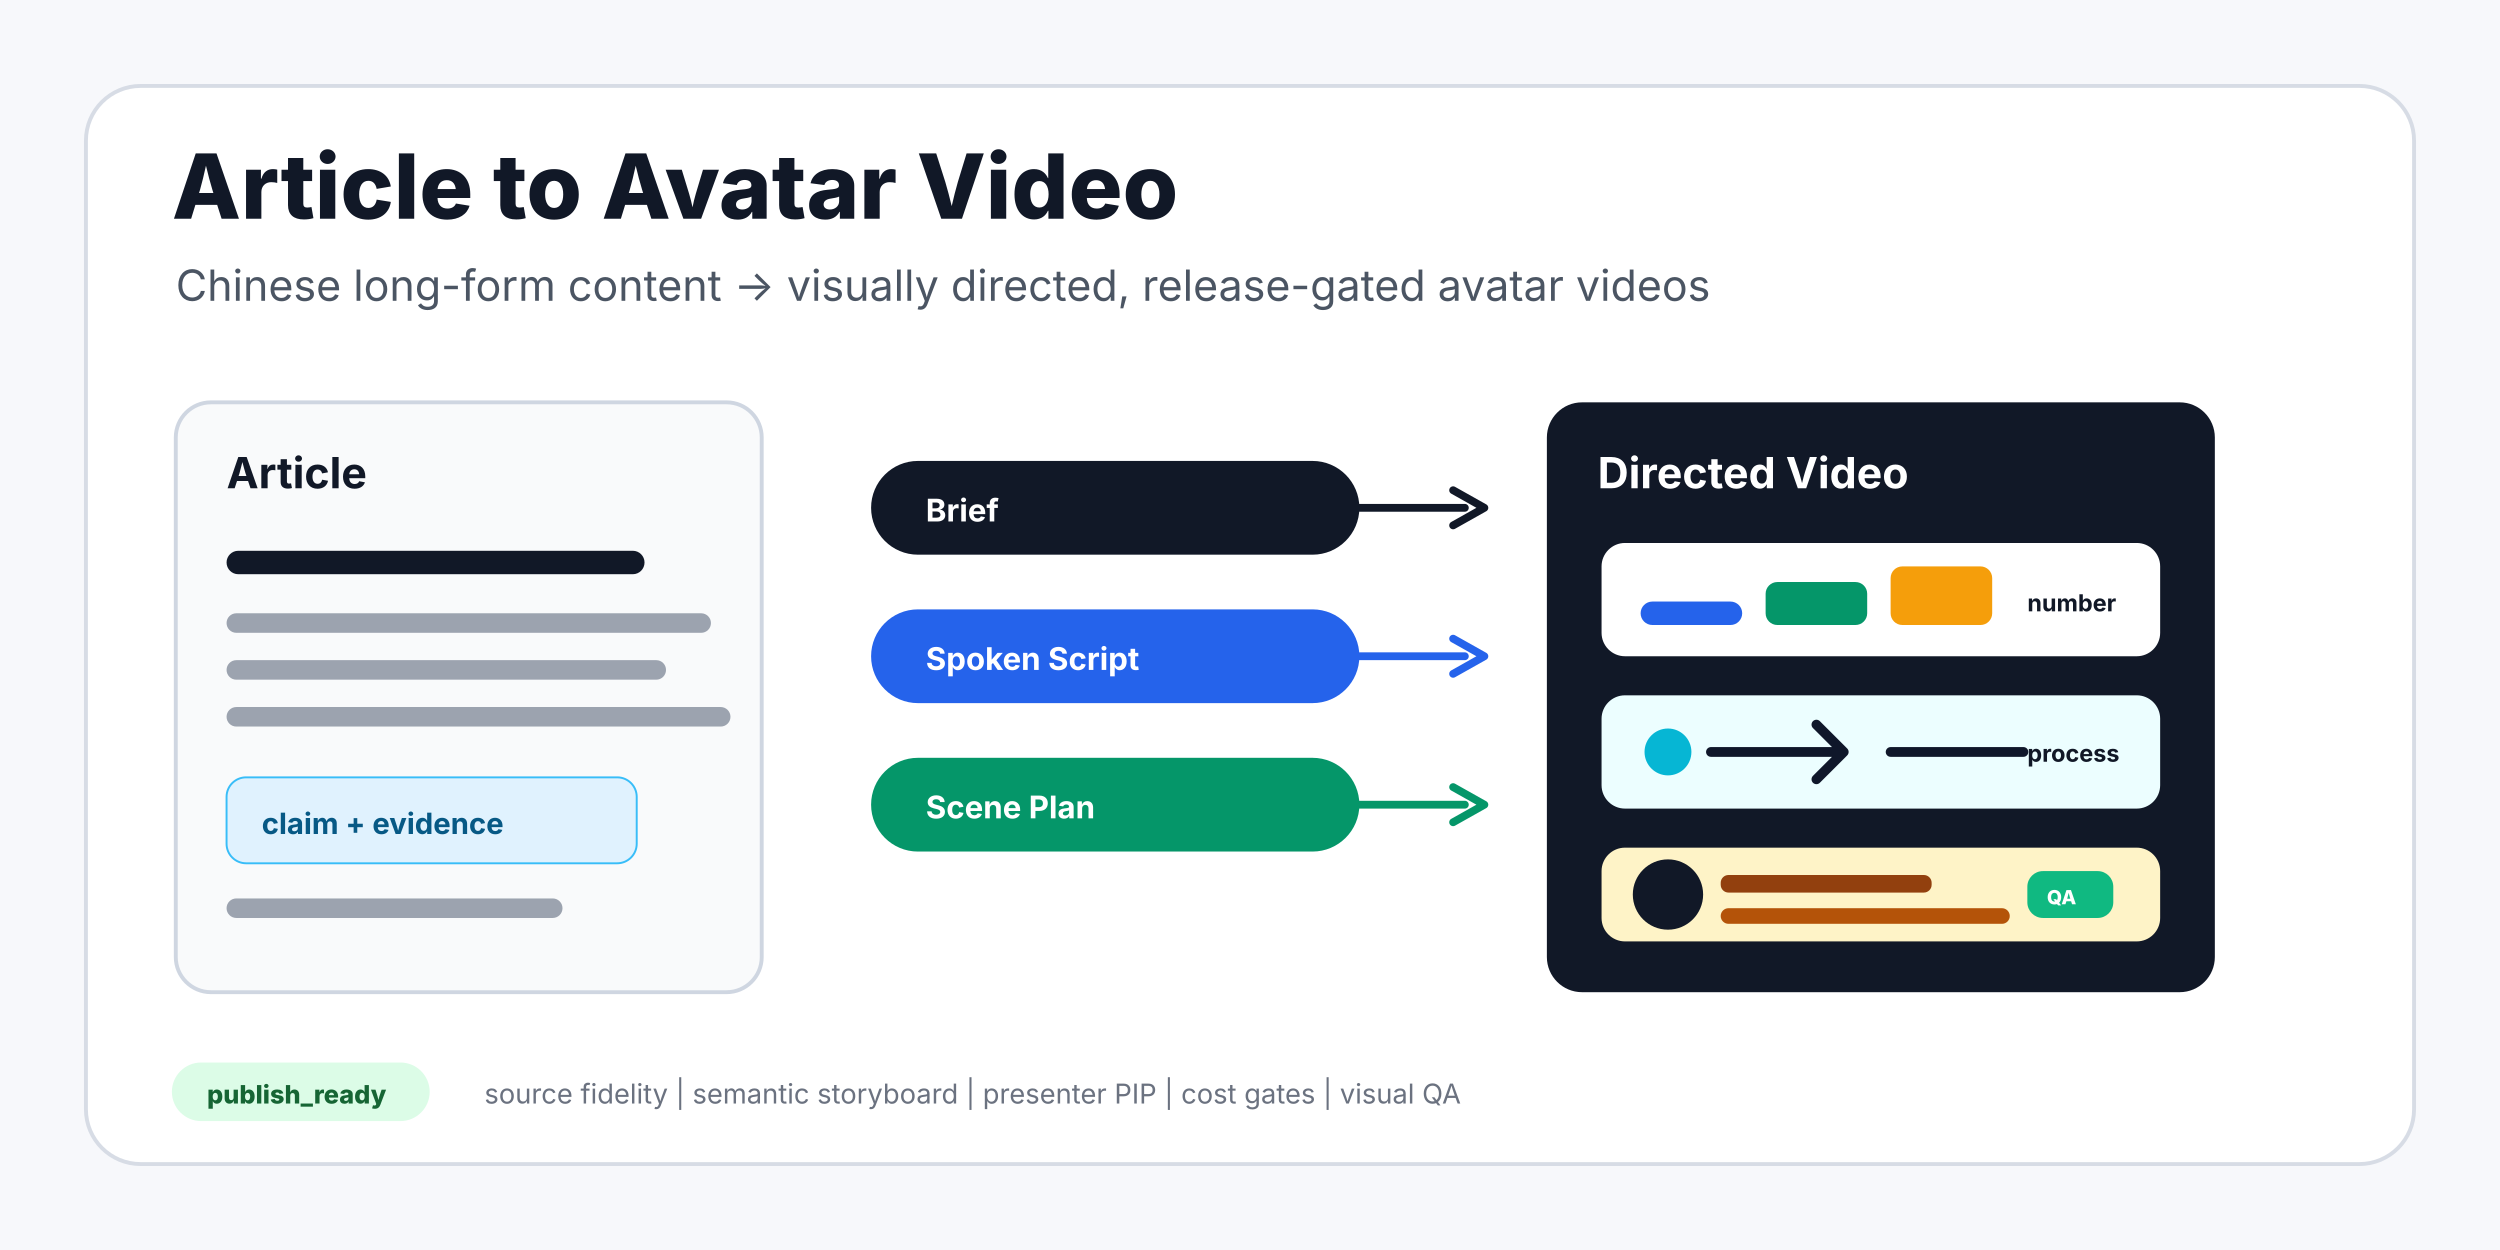
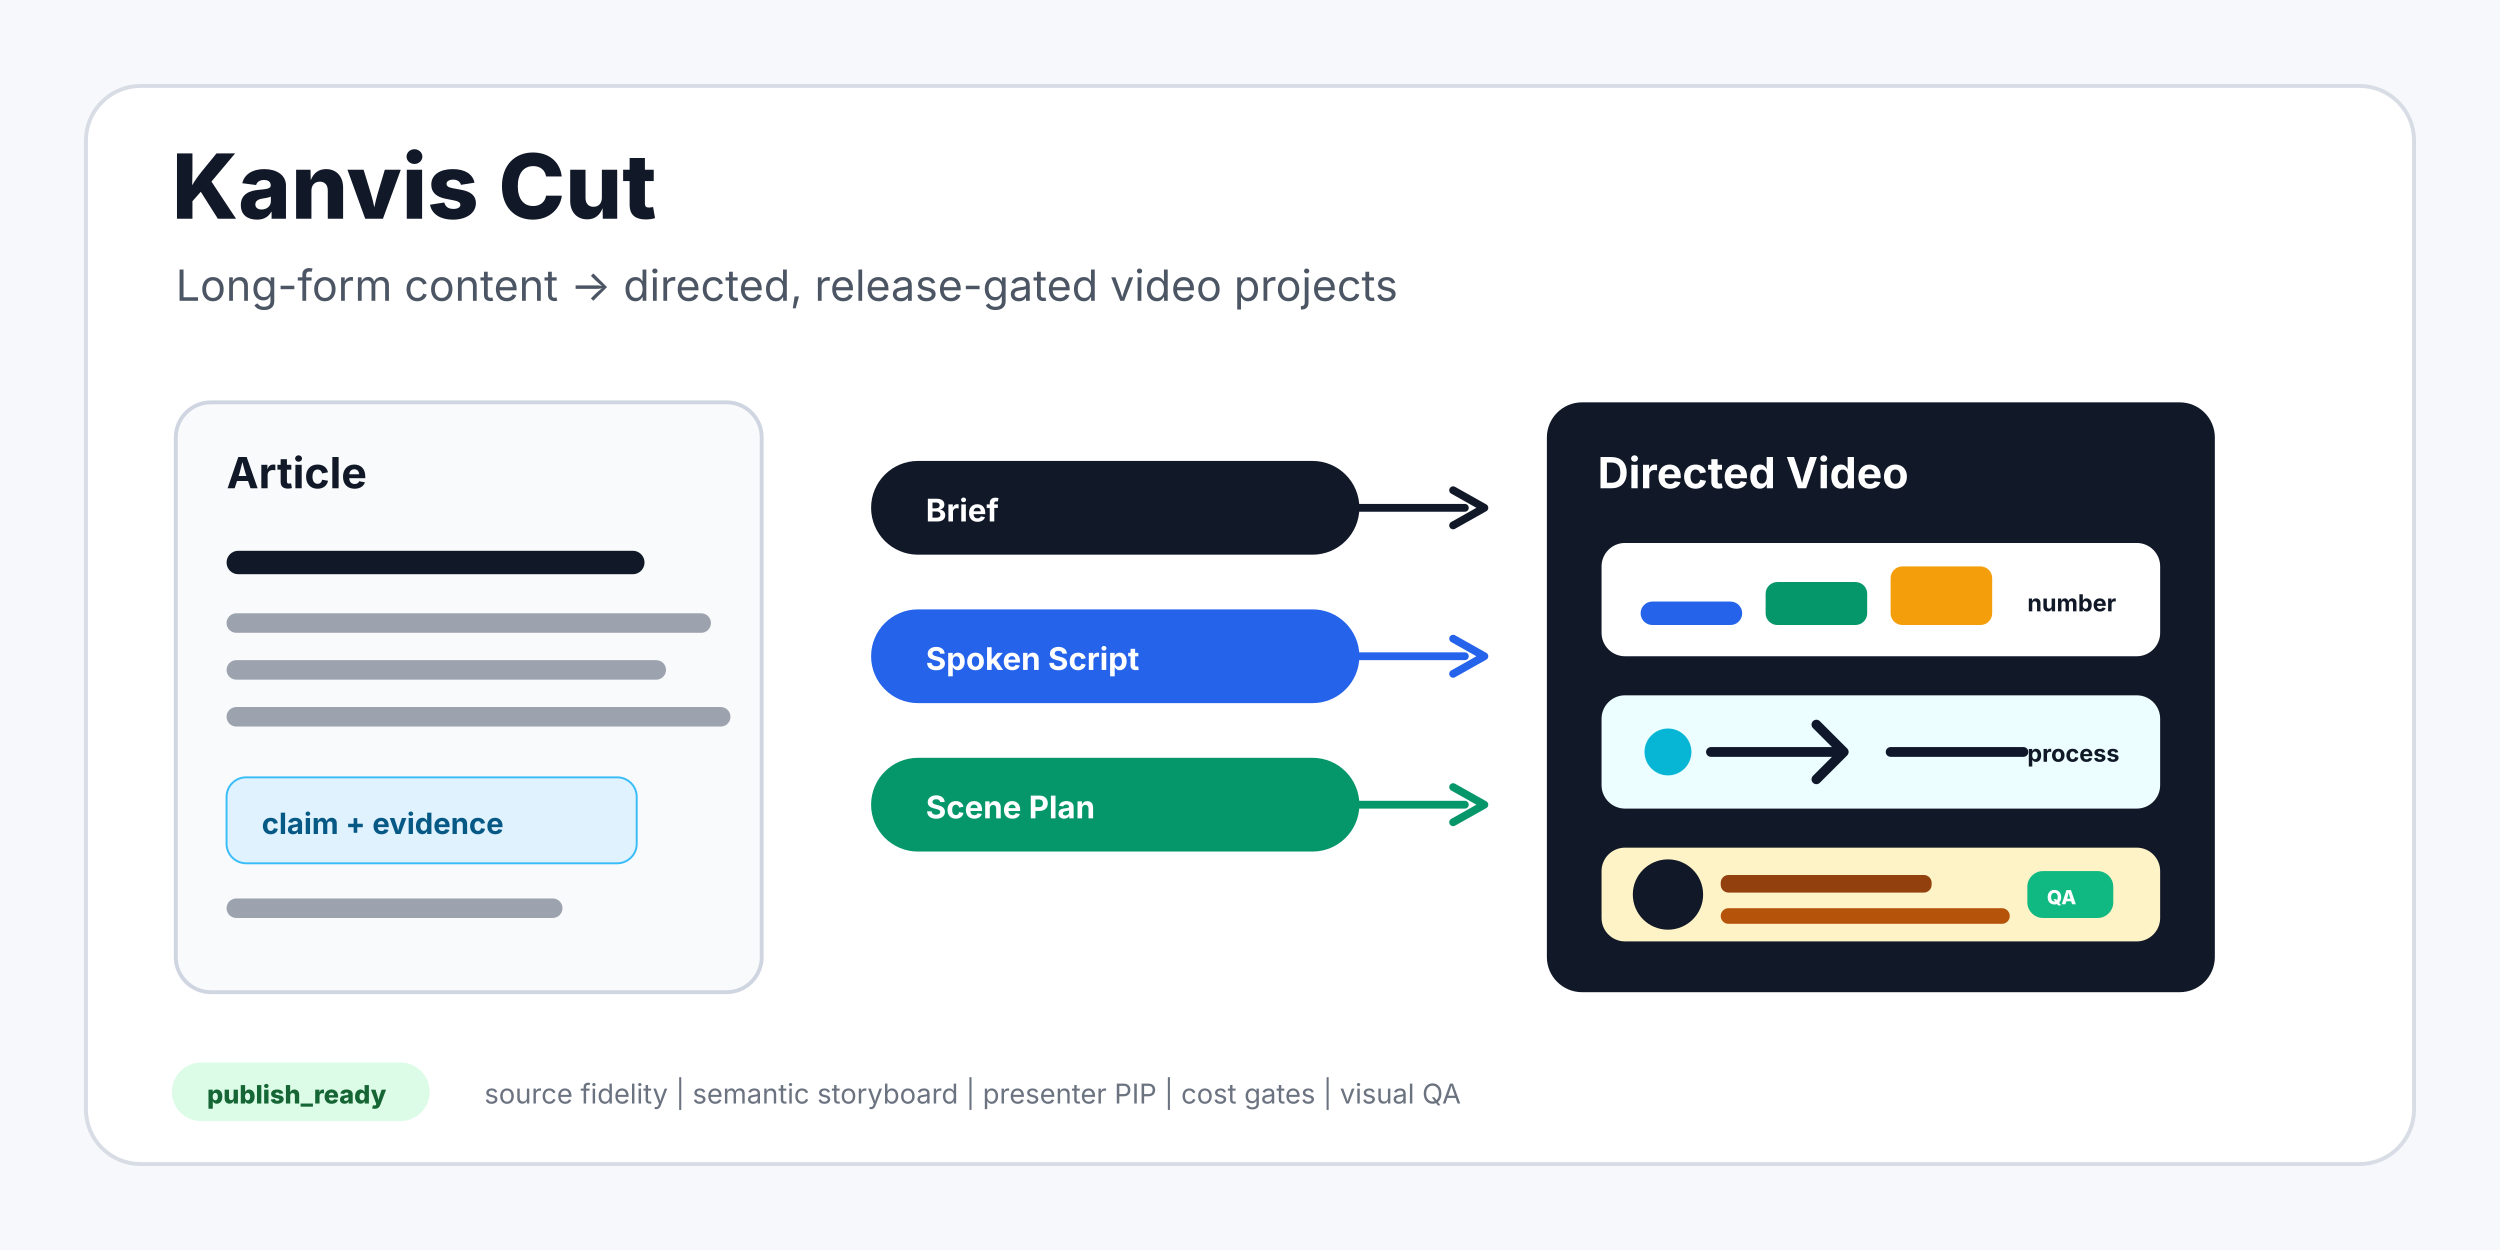
<svg xmlns="http://www.w3.org/2000/svg" width="1280" height="640" viewBox="0 0 1280 640" role="img" aria-labelledby="title desc">
  <rect width="1280" height="640" fill="#f7f8fb" />
  <rect x="44" y="44" width="1192" height="552" rx="28" fill="#ffffff" stroke="#d7dce5" stroke-width="2" />
-   <text x="88" y="112" font-family="Inter, Arial, sans-serif" font-size="46" font-weight="800" fill="#111827">Article to Avatar Video</text>
-   <text x="90" y="154" font-family="Inter, Arial, sans-serif" font-size="22" fill="#4b5563">Chinese long-form content -&gt; visually directed, release-gated avatar videos</text>
+   <text x="88" y="112" font-family="Inter, Arial, sans-serif" font-size="46" font-weight="800" fill="#111827">Kanvis Cut</text>
+   <text x="90" y="154" font-family="Inter, Arial, sans-serif" font-size="22" fill="#4b5563">Long-form content -&gt; directed, release-gated video projects</text>
  <g transform="translate(90 206)">
    <rect width="300" height="302" rx="18" fill="#f9fafb" stroke="#cfd6e1" stroke-width="2" />
    <text x="26" y="44" font-family="Inter, Arial, sans-serif" font-size="22" font-weight="700" fill="#111827">Article</text>
    <rect x="26" y="76" width="214" height="12" rx="6" fill="#111827" />
    <rect x="26" y="108" width="248" height="10" rx="5" fill="#9ca3af" />
    <rect x="26" y="132" width="225" height="10" rx="5" fill="#9ca3af" />
    <rect x="26" y="156" width="258" height="10" rx="5" fill="#9ca3af" />
    <rect x="26" y="192" width="210" height="44" rx="10" fill="#e0f2fe" stroke="#38bdf8" />
    <text x="44" y="221" font-family="Inter, Arial, sans-serif" font-size="15" font-weight="700" fill="#075985">claim + evidence</text>
    <rect x="26" y="254" width="172" height="10" rx="5" fill="#9ca3af" />
  </g>
  <g transform="translate(446 236)" font-family="Inter, Arial, sans-serif">
    <rect x="0" y="0" width="250" height="48" rx="24" fill="#111827" />
    <text x="28" y="31" font-size="16" font-weight="700" fill="#ffffff">Brief</text>
    <path d="M250 24h54" stroke="#111827" stroke-width="4" stroke-linecap="round" />
    <path d="M298 15l16 9-16 9" fill="none" stroke="#111827" stroke-width="4" stroke-linecap="round" stroke-linejoin="round" />
    <rect x="0" y="76" width="250" height="48" rx="24" fill="#2563eb" />
    <text x="28" y="107" font-size="16" font-weight="700" fill="#ffffff">Spoken Script</text>
    <path d="M250 100h54" stroke="#2563eb" stroke-width="4" stroke-linecap="round" />
    <path d="M298 91l16 9-16 9" fill="none" stroke="#2563eb" stroke-width="4" stroke-linecap="round" stroke-linejoin="round" />
    <rect x="0" y="152" width="250" height="48" rx="24" fill="#059669" />
    <text x="28" y="183" font-size="16" font-weight="700" fill="#ffffff">Scene Plan</text>
    <path d="M250 176h54" stroke="#059669" stroke-width="4" stroke-linecap="round" />
    <path d="M298 167l16 9-16 9" fill="none" stroke="#059669" stroke-width="4" stroke-linecap="round" stroke-linejoin="round" />
  </g>
  <g transform="translate(792 206)">
    <rect width="342" height="302" rx="18" fill="#111827" />
    <text x="26" y="44" font-family="Inter, Arial, sans-serif" font-size="22" font-weight="700" fill="#ffffff">Directed Video</text>
    <rect x="28" y="72" width="286" height="58" rx="12" fill="#ffffff" />
    <rect x="48" y="102" width="52" height="12" rx="6" fill="#2563eb" />
    <rect x="112" y="92" width="52" height="22" rx="6" fill="#059669" />
    <rect x="176" y="84" width="52" height="30" rx="6" fill="#f59e0b" />
    <text x="246" y="107" font-family="Inter, Arial, sans-serif" font-size="12" font-weight="700" fill="#111827">number</text>
    <rect x="28" y="150" width="286" height="58" rx="12" fill="#ecfeff" />
    <circle cx="62" cy="179" r="12" fill="#06b6d4" />
    <path d="M84 179h68m0 0l-14-14m14 14l-14 14m38-14h68" stroke="#0f172a" stroke-width="5" stroke-linecap="round" stroke-linejoin="round" />
    <text x="246" y="184" font-family="Inter, Arial, sans-serif" font-size="12" font-weight="700" fill="#111827">process</text>
    <rect x="28" y="228" width="286" height="48" rx="12" fill="#fef3c7" />
    <circle cx="62" cy="252" r="18" fill="#111827" />
    <rect x="89" y="242" width="108" height="9" rx="4" fill="#92400e" />
    <rect x="89" y="259" width="148" height="8" rx="4" fill="#b45309" />
    <rect x="246" y="240" width="44" height="24" rx="8" fill="#10b981" />
    <text x="256" y="257" font-family="Inter, Arial, sans-serif" font-size="10" font-weight="800" fill="#ffffff">QA</text>
  </g>
  <g transform="translate(88 544)" font-family="Inter, Arial, sans-serif">
    <rect width="132" height="30" rx="15" fill="#dcfce7" />
    <text x="18" y="21" font-size="13" font-weight="800" fill="#166534">publish_ready</text>
    <text x="160" y="21" font-size="14" fill="#6b7280">source fidelity | semantic storyboard | presenter PIP | cost gates | visual QA</text>
  </g>
</svg>
